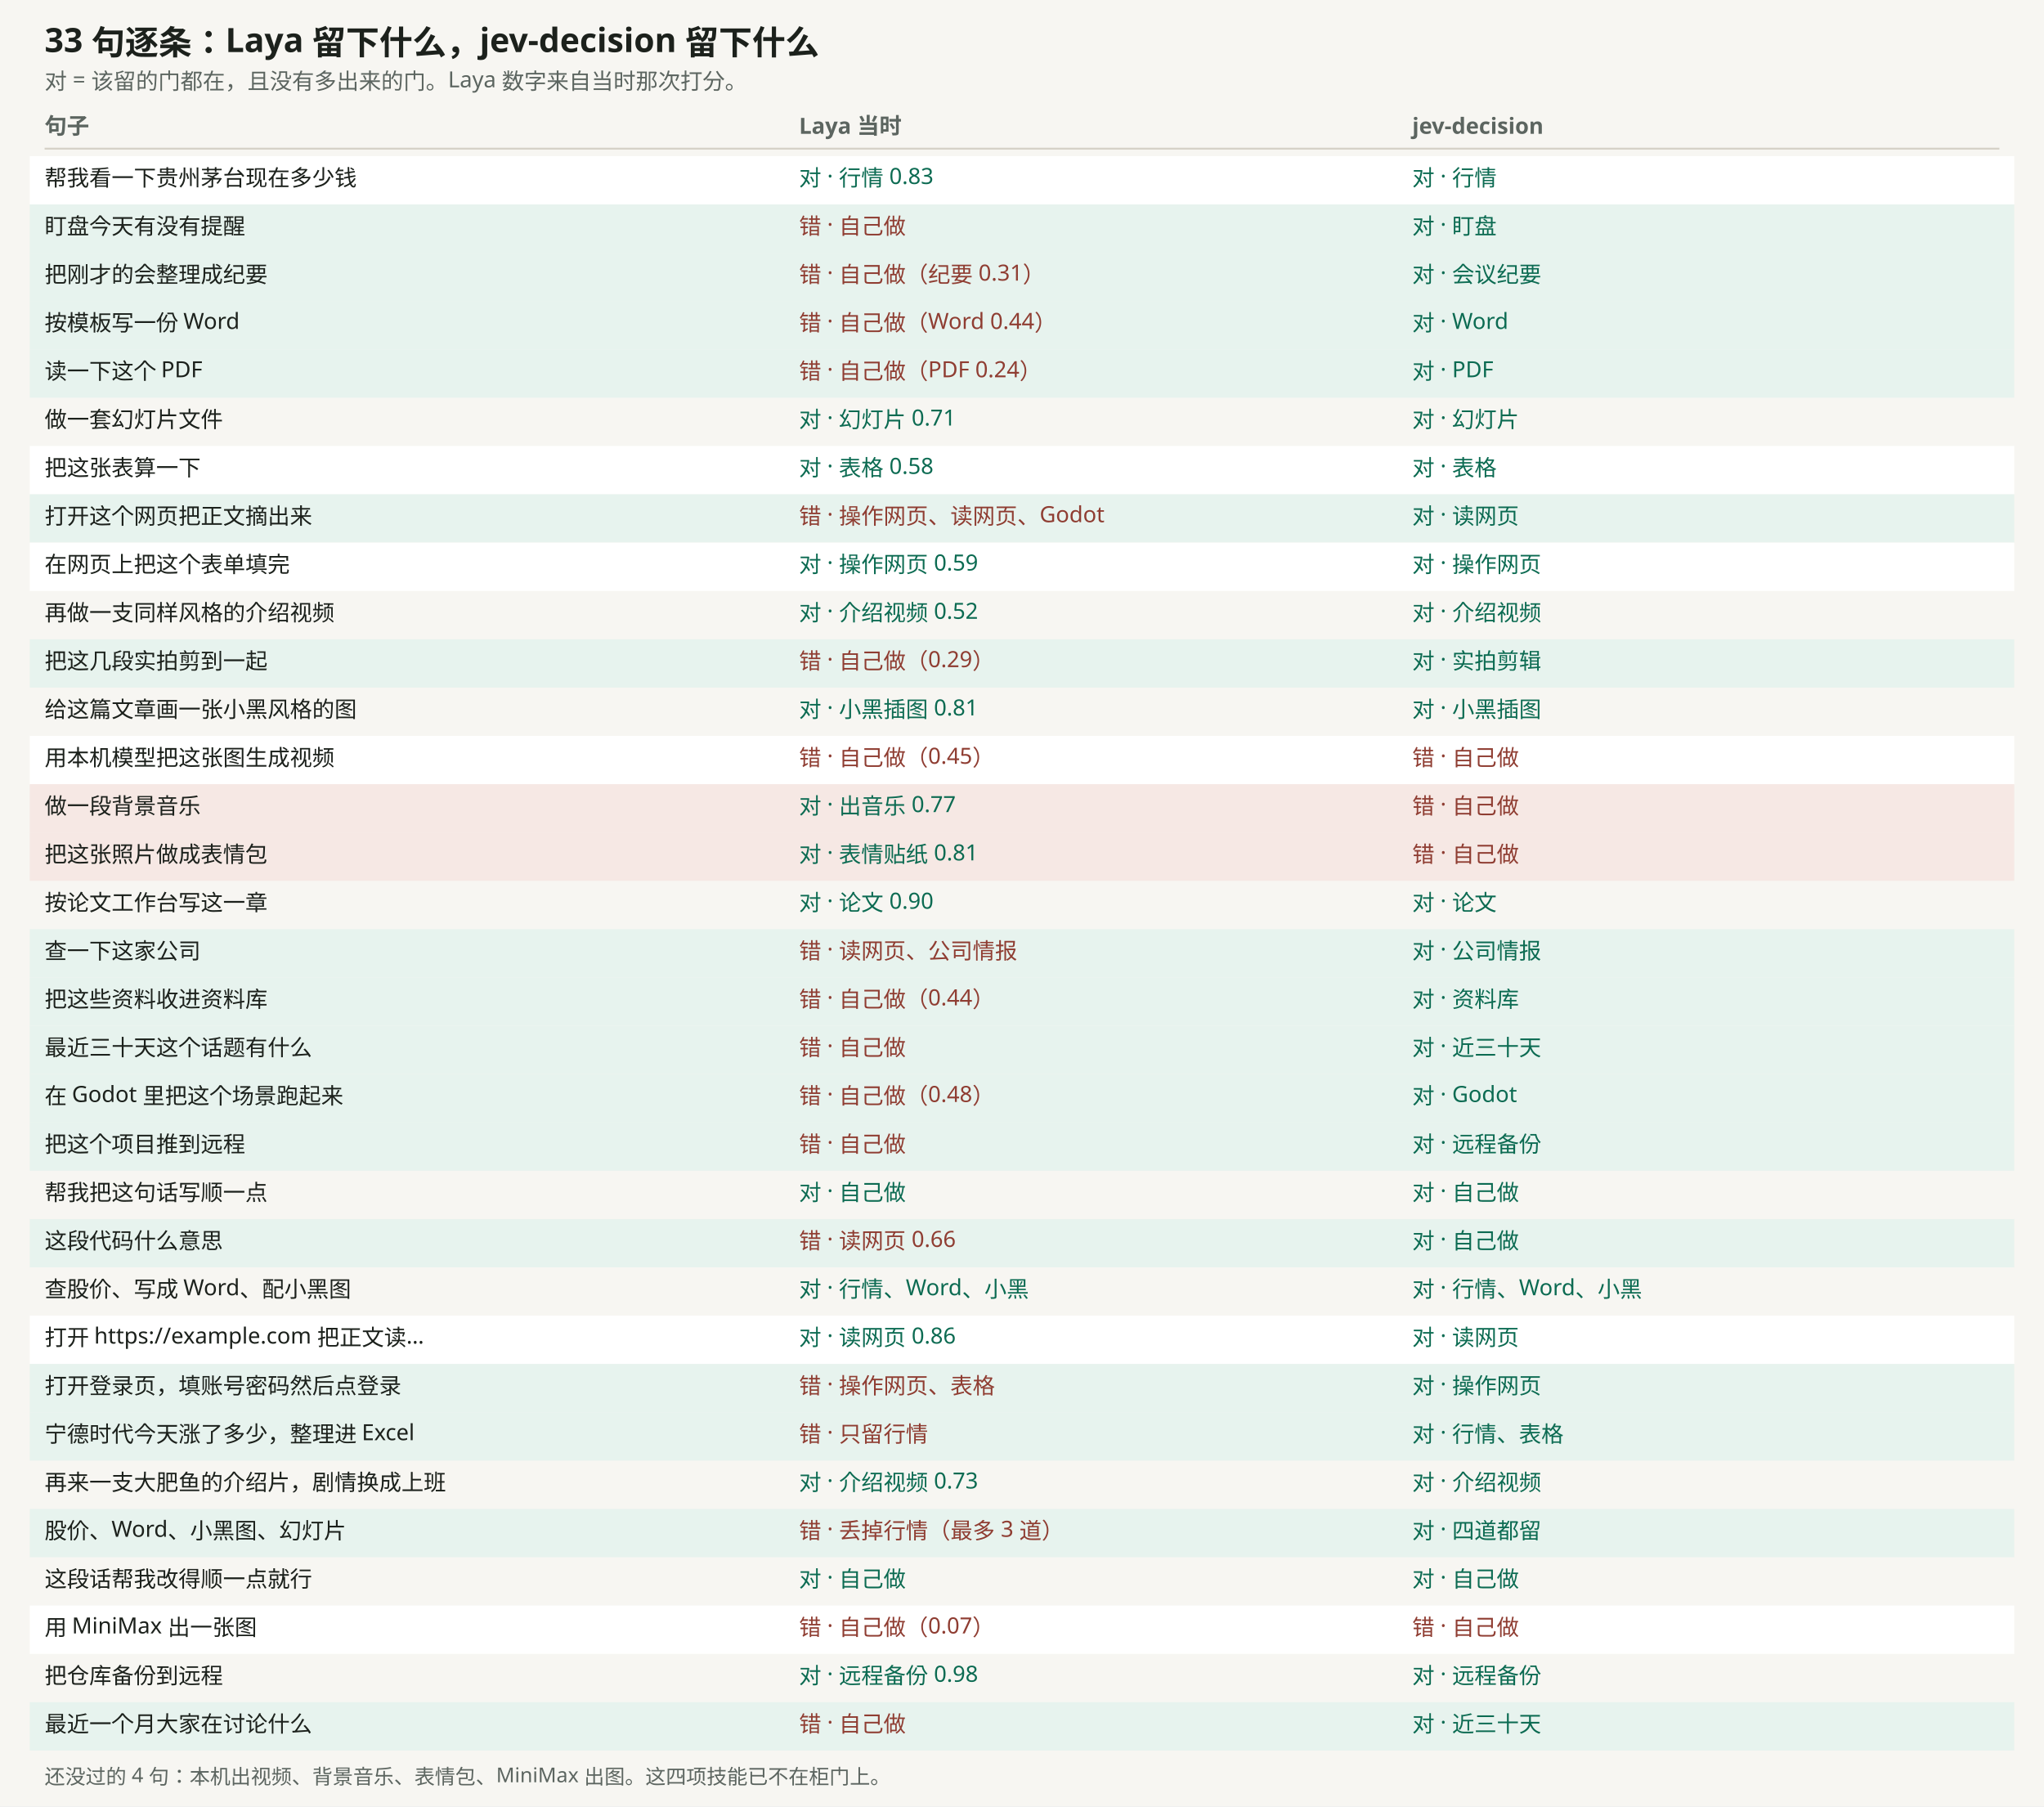
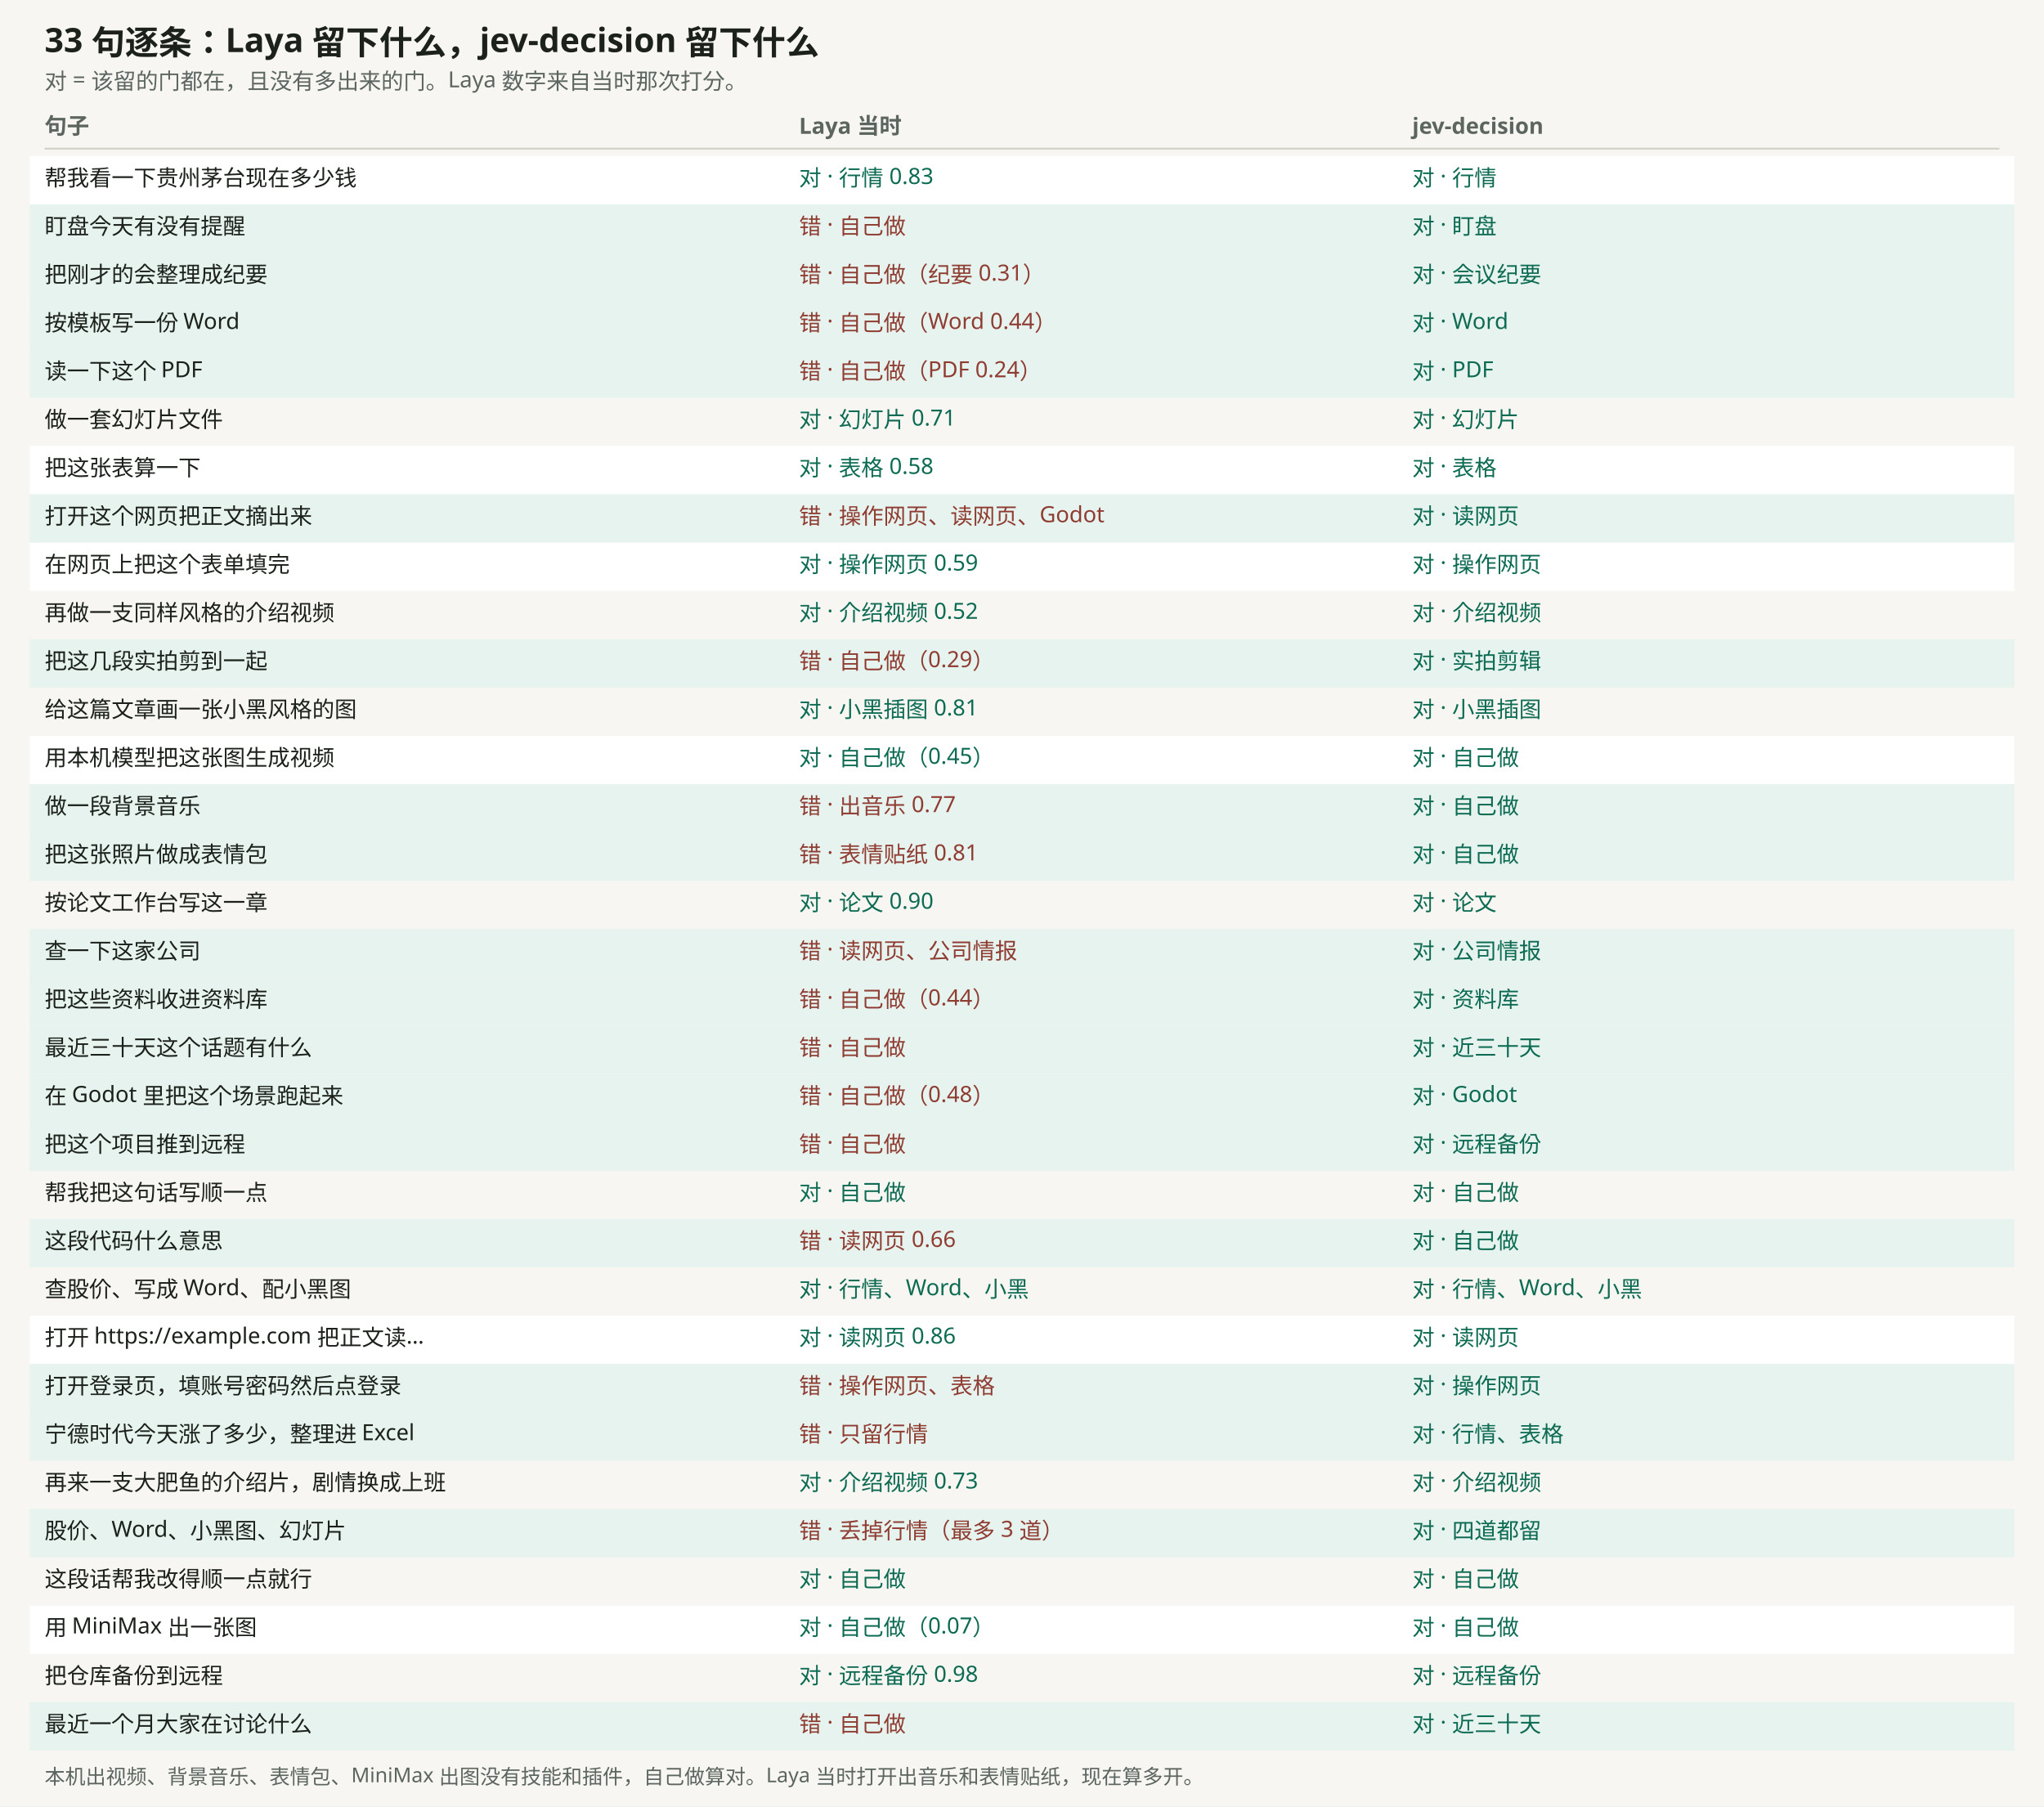
<svg xmlns="http://www.w3.org/2000/svg" width="1100" height="972" viewBox="0 0 1100 972">
  <rect width="1100" height="972" fill="#f7f6f2" />
  <text x="24" y="28" font-family="Noto Sans SC, Segoe UI, sans-serif" font-size="18" font-weight="700" fill="#1c211c">33 句逐条：Laya 留下什么，jev-decision 留下什么</text>
  <text x="24" y="48" font-family="Noto Sans SC, Segoe UI, sans-serif" font-size="12" fill="#5c6560">对 = 该留的门都在，且没有多出来的门。Laya 数字来自当时那次打分。</text>
  <text x="24" y="72" font-size="12" font-weight="700" font-family="Noto Sans SC, Segoe UI, sans-serif" fill="#5c6560">句子</text>
  <text x="430" y="72" font-size="12" font-weight="700" font-family="Noto Sans SC, Segoe UI, sans-serif" fill="#5c6560">Laya 当时</text>
  <text x="760" y="72" font-size="12" font-weight="700" font-family="Noto Sans SC, Segoe UI, sans-serif" fill="#5c6560">jev-decision</text>
  <line x1="24" y1="80" x2="1076" y2="80" stroke="#d5d1c7" />
  <rect x="16" y="84" width="1068" height="26" fill="#fff" />
  <text x="24" y="100" font-size="12" font-family="Noto Sans SC, Segoe UI, sans-serif" fill="#1c211c">帮我看一下贵州茅台现在多少钱</text>
  <text x="430" y="100" font-size="12" font-family="Noto Sans SC, Segoe UI, sans-serif" fill="#0c6b52">对 · 行情 0.83</text>
  <text x="760" y="100" font-size="12" font-family="Noto Sans SC, Segoe UI, sans-serif" fill="#0c6b52">对 · 行情</text>
  <rect x="16" y="110" width="1068" height="26" fill="#e7f3ee" />
  <text x="24" y="126" font-size="12" font-family="Noto Sans SC, Segoe UI, sans-serif" fill="#1c211c">盯盘今天有没有提醒</text>
  <text x="430" y="126" font-size="12" font-family="Noto Sans SC, Segoe UI, sans-serif" fill="#8f3d32">错 · 自己做</text>
  <text x="760" y="126" font-size="12" font-family="Noto Sans SC, Segoe UI, sans-serif" fill="#0c6b52">对 · 盯盘</text>
  <rect x="16" y="136" width="1068" height="26" fill="#e7f3ee" />
  <text x="24" y="152" font-size="12" font-family="Noto Sans SC, Segoe UI, sans-serif" fill="#1c211c">把刚才的会整理成纪要</text>
  <text x="430" y="152" font-size="12" font-family="Noto Sans SC, Segoe UI, sans-serif" fill="#8f3d32">错 · 自己做（纪要 0.31）</text>
  <text x="760" y="152" font-size="12" font-family="Noto Sans SC, Segoe UI, sans-serif" fill="#0c6b52">对 · 会议纪要</text>
  <rect x="16" y="162" width="1068" height="26" fill="#e7f3ee" />
  <text x="24" y="178" font-size="12" font-family="Noto Sans SC, Segoe UI, sans-serif" fill="#1c211c">按模板写一份 Word</text>
  <text x="430" y="178" font-size="12" font-family="Noto Sans SC, Segoe UI, sans-serif" fill="#8f3d32">错 · 自己做（Word 0.44）</text>
  <text x="760" y="178" font-size="12" font-family="Noto Sans SC, Segoe UI, sans-serif" fill="#0c6b52">对 · Word</text>
  <rect x="16" y="188" width="1068" height="26" fill="#e7f3ee" />
  <text x="24" y="204" font-size="12" font-family="Noto Sans SC, Segoe UI, sans-serif" fill="#1c211c">读一下这个 PDF</text>
  <text x="430" y="204" font-size="12" font-family="Noto Sans SC, Segoe UI, sans-serif" fill="#8f3d32">错 · 自己做（PDF 0.24）</text>
  <text x="760" y="204" font-size="12" font-family="Noto Sans SC, Segoe UI, sans-serif" fill="#0c6b52">对 · PDF</text>
  <text x="24" y="230" font-size="12" font-family="Noto Sans SC, Segoe UI, sans-serif" fill="#1c211c">做一套幻灯片文件</text>
  <text x="430" y="230" font-size="12" font-family="Noto Sans SC, Segoe UI, sans-serif" fill="#0c6b52">对 · 幻灯片 0.71</text>
  <text x="760" y="230" font-size="12" font-family="Noto Sans SC, Segoe UI, sans-serif" fill="#0c6b52">对 · 幻灯片</text>
  <rect x="16" y="240" width="1068" height="26" fill="#fff" />
  <text x="24" y="256" font-size="12" font-family="Noto Sans SC, Segoe UI, sans-serif" fill="#1c211c">把这张表算一下</text>
  <text x="430" y="256" font-size="12" font-family="Noto Sans SC, Segoe UI, sans-serif" fill="#0c6b52">对 · 表格 0.58</text>
  <text x="760" y="256" font-size="12" font-family="Noto Sans SC, Segoe UI, sans-serif" fill="#0c6b52">对 · 表格</text>
  <rect x="16" y="266" width="1068" height="26" fill="#e7f3ee" />
  <text x="24" y="282" font-size="12" font-family="Noto Sans SC, Segoe UI, sans-serif" fill="#1c211c">打开这个网页把正文摘出来</text>
  <text x="430" y="282" font-size="12" font-family="Noto Sans SC, Segoe UI, sans-serif" fill="#8f3d32">错 · 操作网页、读网页、Godot</text>
  <text x="760" y="282" font-size="12" font-family="Noto Sans SC, Segoe UI, sans-serif" fill="#0c6b52">对 · 读网页</text>
  <rect x="16" y="292" width="1068" height="26" fill="#fff" />
  <text x="24" y="308" font-size="12" font-family="Noto Sans SC, Segoe UI, sans-serif" fill="#1c211c">在网页上把这个表单填完</text>
  <text x="430" y="308" font-size="12" font-family="Noto Sans SC, Segoe UI, sans-serif" fill="#0c6b52">对 · 操作网页 0.59</text>
  <text x="760" y="308" font-size="12" font-family="Noto Sans SC, Segoe UI, sans-serif" fill="#0c6b52">对 · 操作网页</text>
  <text x="24" y="334" font-size="12" font-family="Noto Sans SC, Segoe UI, sans-serif" fill="#1c211c">再做一支同样风格的介绍视频</text>
  <text x="430" y="334" font-size="12" font-family="Noto Sans SC, Segoe UI, sans-serif" fill="#0c6b52">对 · 介绍视频 0.52</text>
  <text x="760" y="334" font-size="12" font-family="Noto Sans SC, Segoe UI, sans-serif" fill="#0c6b52">对 · 介绍视频</text>
  <rect x="16" y="344" width="1068" height="26" fill="#e7f3ee" />
  <text x="24" y="360" font-size="12" font-family="Noto Sans SC, Segoe UI, sans-serif" fill="#1c211c">把这几段实拍剪到一起</text>
  <text x="430" y="360" font-size="12" font-family="Noto Sans SC, Segoe UI, sans-serif" fill="#8f3d32">错 · 自己做（0.29）</text>
  <text x="760" y="360" font-size="12" font-family="Noto Sans SC, Segoe UI, sans-serif" fill="#0c6b52">对 · 实拍剪辑</text>
  <text x="24" y="386" font-size="12" font-family="Noto Sans SC, Segoe UI, sans-serif" fill="#1c211c">给这篇文章画一张小黑风格的图</text>
  <text x="430" y="386" font-size="12" font-family="Noto Sans SC, Segoe UI, sans-serif" fill="#0c6b52">对 · 小黑插图 0.81</text>
  <text x="760" y="386" font-size="12" font-family="Noto Sans SC, Segoe UI, sans-serif" fill="#0c6b52">对 · 小黑插图</text>
  <rect x="16" y="396" width="1068" height="26" fill="#fff" />
  <text x="24" y="412" font-size="12" font-family="Noto Sans SC, Segoe UI, sans-serif" fill="#1c211c">用本机模型把这张图生成视频</text>
-   <text x="430" y="412" font-size="12" font-family="Noto Sans SC, Segoe UI, sans-serif" fill="#8f3d32">错 · 自己做（0.45）</text>
-   <text x="760" y="412" font-size="12" font-family="Noto Sans SC, Segoe UI, sans-serif" fill="#8f3d32">错 · 自己做</text>
-   <rect x="16" y="422" width="1068" height="26" fill="#f6e8e4" />
+   <text x="430" y="412" font-size="12" font-family="Noto Sans SC, Segoe UI, sans-serif" fill="#0c6b52">对 · 自己做（0.45）</text>
+   <text x="760" y="412" font-size="12" font-family="Noto Sans SC, Segoe UI, sans-serif" fill="#0c6b52">对 · 自己做</text>
+   <rect x="16" y="422" width="1068" height="26" fill="#e7f3ee" />
  <text x="24" y="438" font-size="12" font-family="Noto Sans SC, Segoe UI, sans-serif" fill="#1c211c">做一段背景音乐</text>
-   <text x="430" y="438" font-size="12" font-family="Noto Sans SC, Segoe UI, sans-serif" fill="#0c6b52">对 · 出音乐 0.77</text>
-   <text x="760" y="438" font-size="12" font-family="Noto Sans SC, Segoe UI, sans-serif" fill="#8f3d32">错 · 自己做</text>
-   <rect x="16" y="448" width="1068" height="26" fill="#f6e8e4" />
+   <text x="430" y="438" font-size="12" font-family="Noto Sans SC, Segoe UI, sans-serif" fill="#8f3d32">错 · 出音乐 0.77</text>
+   <text x="760" y="438" font-size="12" font-family="Noto Sans SC, Segoe UI, sans-serif" fill="#0c6b52">对 · 自己做</text>
+   <rect x="16" y="448" width="1068" height="26" fill="#e7f3ee" />
  <text x="24" y="464" font-size="12" font-family="Noto Sans SC, Segoe UI, sans-serif" fill="#1c211c">把这张照片做成表情包</text>
-   <text x="430" y="464" font-size="12" font-family="Noto Sans SC, Segoe UI, sans-serif" fill="#0c6b52">对 · 表情贴纸 0.81</text>
-   <text x="760" y="464" font-size="12" font-family="Noto Sans SC, Segoe UI, sans-serif" fill="#8f3d32">错 · 自己做</text>
+   <text x="430" y="464" font-size="12" font-family="Noto Sans SC, Segoe UI, sans-serif" fill="#8f3d32">错 · 表情贴纸 0.81</text>
+   <text x="760" y="464" font-size="12" font-family="Noto Sans SC, Segoe UI, sans-serif" fill="#0c6b52">对 · 自己做</text>
  <text x="24" y="490" font-size="12" font-family="Noto Sans SC, Segoe UI, sans-serif" fill="#1c211c">按论文工作台写这一章</text>
  <text x="430" y="490" font-size="12" font-family="Noto Sans SC, Segoe UI, sans-serif" fill="#0c6b52">对 · 论文 0.90</text>
  <text x="760" y="490" font-size="12" font-family="Noto Sans SC, Segoe UI, sans-serif" fill="#0c6b52">对 · 论文</text>
  <rect x="16" y="500" width="1068" height="26" fill="#e7f3ee" />
  <text x="24" y="516" font-size="12" font-family="Noto Sans SC, Segoe UI, sans-serif" fill="#1c211c">查一下这家公司</text>
  <text x="430" y="516" font-size="12" font-family="Noto Sans SC, Segoe UI, sans-serif" fill="#8f3d32">错 · 读网页、公司情报</text>
  <text x="760" y="516" font-size="12" font-family="Noto Sans SC, Segoe UI, sans-serif" fill="#0c6b52">对 · 公司情报</text>
  <rect x="16" y="526" width="1068" height="26" fill="#e7f3ee" />
  <text x="24" y="542" font-size="12" font-family="Noto Sans SC, Segoe UI, sans-serif" fill="#1c211c">把这些资料收进资料库</text>
  <text x="430" y="542" font-size="12" font-family="Noto Sans SC, Segoe UI, sans-serif" fill="#8f3d32">错 · 自己做（0.44）</text>
  <text x="760" y="542" font-size="12" font-family="Noto Sans SC, Segoe UI, sans-serif" fill="#0c6b52">对 · 资料库</text>
  <rect x="16" y="552" width="1068" height="26" fill="#e7f3ee" />
  <text x="24" y="568" font-size="12" font-family="Noto Sans SC, Segoe UI, sans-serif" fill="#1c211c">最近三十天这个话题有什么</text>
  <text x="430" y="568" font-size="12" font-family="Noto Sans SC, Segoe UI, sans-serif" fill="#8f3d32">错 · 自己做</text>
  <text x="760" y="568" font-size="12" font-family="Noto Sans SC, Segoe UI, sans-serif" fill="#0c6b52">对 · 近三十天</text>
  <rect x="16" y="578" width="1068" height="26" fill="#e7f3ee" />
  <text x="24" y="594" font-size="12" font-family="Noto Sans SC, Segoe UI, sans-serif" fill="#1c211c">在 Godot 里把这个场景跑起来</text>
  <text x="430" y="594" font-size="12" font-family="Noto Sans SC, Segoe UI, sans-serif" fill="#8f3d32">错 · 自己做（0.48）</text>
  <text x="760" y="594" font-size="12" font-family="Noto Sans SC, Segoe UI, sans-serif" fill="#0c6b52">对 · Godot</text>
  <rect x="16" y="604" width="1068" height="26" fill="#e7f3ee" />
  <text x="24" y="620" font-size="12" font-family="Noto Sans SC, Segoe UI, sans-serif" fill="#1c211c">把这个项目推到远程</text>
  <text x="430" y="620" font-size="12" font-family="Noto Sans SC, Segoe UI, sans-serif" fill="#8f3d32">错 · 自己做</text>
  <text x="760" y="620" font-size="12" font-family="Noto Sans SC, Segoe UI, sans-serif" fill="#0c6b52">对 · 远程备份</text>
  <text x="24" y="646" font-size="12" font-family="Noto Sans SC, Segoe UI, sans-serif" fill="#1c211c">帮我把这句话写顺一点</text>
  <text x="430" y="646" font-size="12" font-family="Noto Sans SC, Segoe UI, sans-serif" fill="#0c6b52">对 · 自己做</text>
  <text x="760" y="646" font-size="12" font-family="Noto Sans SC, Segoe UI, sans-serif" fill="#0c6b52">对 · 自己做</text>
  <rect x="16" y="656" width="1068" height="26" fill="#e7f3ee" />
  <text x="24" y="672" font-size="12" font-family="Noto Sans SC, Segoe UI, sans-serif" fill="#1c211c">这段代码什么意思</text>
  <text x="430" y="672" font-size="12" font-family="Noto Sans SC, Segoe UI, sans-serif" fill="#8f3d32">错 · 读网页 0.66</text>
  <text x="760" y="672" font-size="12" font-family="Noto Sans SC, Segoe UI, sans-serif" fill="#0c6b52">对 · 自己做</text>
  <text x="24" y="698" font-size="12" font-family="Noto Sans SC, Segoe UI, sans-serif" fill="#1c211c">查股价、写成 Word、配小黑图</text>
  <text x="430" y="698" font-size="12" font-family="Noto Sans SC, Segoe UI, sans-serif" fill="#0c6b52">对 · 行情、Word、小黑</text>
  <text x="760" y="698" font-size="12" font-family="Noto Sans SC, Segoe UI, sans-serif" fill="#0c6b52">对 · 行情、Word、小黑</text>
  <rect x="16" y="708" width="1068" height="26" fill="#fff" />
  <text x="24" y="724" font-size="12" font-family="Noto Sans SC, Segoe UI, sans-serif" fill="#1c211c">打开 https://example.com 把正文读…</text>
  <text x="430" y="724" font-size="12" font-family="Noto Sans SC, Segoe UI, sans-serif" fill="#0c6b52">对 · 读网页 0.86</text>
  <text x="760" y="724" font-size="12" font-family="Noto Sans SC, Segoe UI, sans-serif" fill="#0c6b52">对 · 读网页</text>
  <rect x="16" y="734" width="1068" height="26" fill="#e7f3ee" />
  <text x="24" y="750" font-size="12" font-family="Noto Sans SC, Segoe UI, sans-serif" fill="#1c211c">打开登录页，填账号密码然后点登录</text>
  <text x="430" y="750" font-size="12" font-family="Noto Sans SC, Segoe UI, sans-serif" fill="#8f3d32">错 · 操作网页、表格</text>
  <text x="760" y="750" font-size="12" font-family="Noto Sans SC, Segoe UI, sans-serif" fill="#0c6b52">对 · 操作网页</text>
  <rect x="16" y="760" width="1068" height="26" fill="#e7f3ee" />
  <text x="24" y="776" font-size="12" font-family="Noto Sans SC, Segoe UI, sans-serif" fill="#1c211c">宁德时代今天涨了多少，整理进 Excel</text>
  <text x="430" y="776" font-size="12" font-family="Noto Sans SC, Segoe UI, sans-serif" fill="#8f3d32">错 · 只留行情</text>
  <text x="760" y="776" font-size="12" font-family="Noto Sans SC, Segoe UI, sans-serif" fill="#0c6b52">对 · 行情、表格</text>
  <text x="24" y="802" font-size="12" font-family="Noto Sans SC, Segoe UI, sans-serif" fill="#1c211c">再来一支大肥鱼的介绍片，剧情换成上班</text>
  <text x="430" y="802" font-size="12" font-family="Noto Sans SC, Segoe UI, sans-serif" fill="#0c6b52">对 · 介绍视频 0.73</text>
  <text x="760" y="802" font-size="12" font-family="Noto Sans SC, Segoe UI, sans-serif" fill="#0c6b52">对 · 介绍视频</text>
  <rect x="16" y="812" width="1068" height="26" fill="#e7f3ee" />
  <text x="24" y="828" font-size="12" font-family="Noto Sans SC, Segoe UI, sans-serif" fill="#1c211c">股价、Word、小黑图、幻灯片</text>
  <text x="430" y="828" font-size="12" font-family="Noto Sans SC, Segoe UI, sans-serif" fill="#8f3d32">错 · 丢掉行情（最多 3 道）</text>
  <text x="760" y="828" font-size="12" font-family="Noto Sans SC, Segoe UI, sans-serif" fill="#0c6b52">对 · 四道都留</text>
  <text x="24" y="854" font-size="12" font-family="Noto Sans SC, Segoe UI, sans-serif" fill="#1c211c">这段话帮我改得顺一点就行</text>
  <text x="430" y="854" font-size="12" font-family="Noto Sans SC, Segoe UI, sans-serif" fill="#0c6b52">对 · 自己做</text>
  <text x="760" y="854" font-size="12" font-family="Noto Sans SC, Segoe UI, sans-serif" fill="#0c6b52">对 · 自己做</text>
  <rect x="16" y="864" width="1068" height="26" fill="#fff" />
  <text x="24" y="880" font-size="12" font-family="Noto Sans SC, Segoe UI, sans-serif" fill="#1c211c">用 MiniMax 出一张图</text>
-   <text x="430" y="880" font-size="12" font-family="Noto Sans SC, Segoe UI, sans-serif" fill="#8f3d32">错 · 自己做（0.07）</text>
-   <text x="760" y="880" font-size="12" font-family="Noto Sans SC, Segoe UI, sans-serif" fill="#8f3d32">错 · 自己做</text>
+   <text x="430" y="880" font-size="12" font-family="Noto Sans SC, Segoe UI, sans-serif" fill="#0c6b52">对 · 自己做（0.07）</text>
+   <text x="760" y="880" font-size="12" font-family="Noto Sans SC, Segoe UI, sans-serif" fill="#0c6b52">对 · 自己做</text>
  <text x="24" y="906" font-size="12" font-family="Noto Sans SC, Segoe UI, sans-serif" fill="#1c211c">把仓库备份到远程</text>
  <text x="430" y="906" font-size="12" font-family="Noto Sans SC, Segoe UI, sans-serif" fill="#0c6b52">对 · 远程备份 0.98</text>
  <text x="760" y="906" font-size="12" font-family="Noto Sans SC, Segoe UI, sans-serif" fill="#0c6b52">对 · 远程备份</text>
  <rect x="16" y="916" width="1068" height="26" fill="#e7f3ee" />
  <text x="24" y="932" font-size="12" font-family="Noto Sans SC, Segoe UI, sans-serif" fill="#1c211c">最近一个月大家在讨论什么</text>
  <text x="430" y="932" font-size="12" font-family="Noto Sans SC, Segoe UI, sans-serif" fill="#8f3d32">错 · 自己做</text>
  <text x="760" y="932" font-size="12" font-family="Noto Sans SC, Segoe UI, sans-serif" fill="#0c6b52">对 · 近三十天</text>
-   <text x="24" y="960" font-size="11" font-family="Noto Sans SC, Segoe UI, sans-serif" fill="#5c6560">还没过的 4 句：本机出视频、背景音乐、表情包、MiniMax 出图。这四项技能已不在柜门上。</text>
+   <text x="24" y="960" font-size="11" font-family="Noto Sans SC, Segoe UI, sans-serif" fill="#5c6560">本机出视频、背景音乐、表情包、MiniMax 出图没有技能和插件，自己做算对。Laya 当时打开出音乐和表情贴纸，现在算多开。</text>
</svg>
